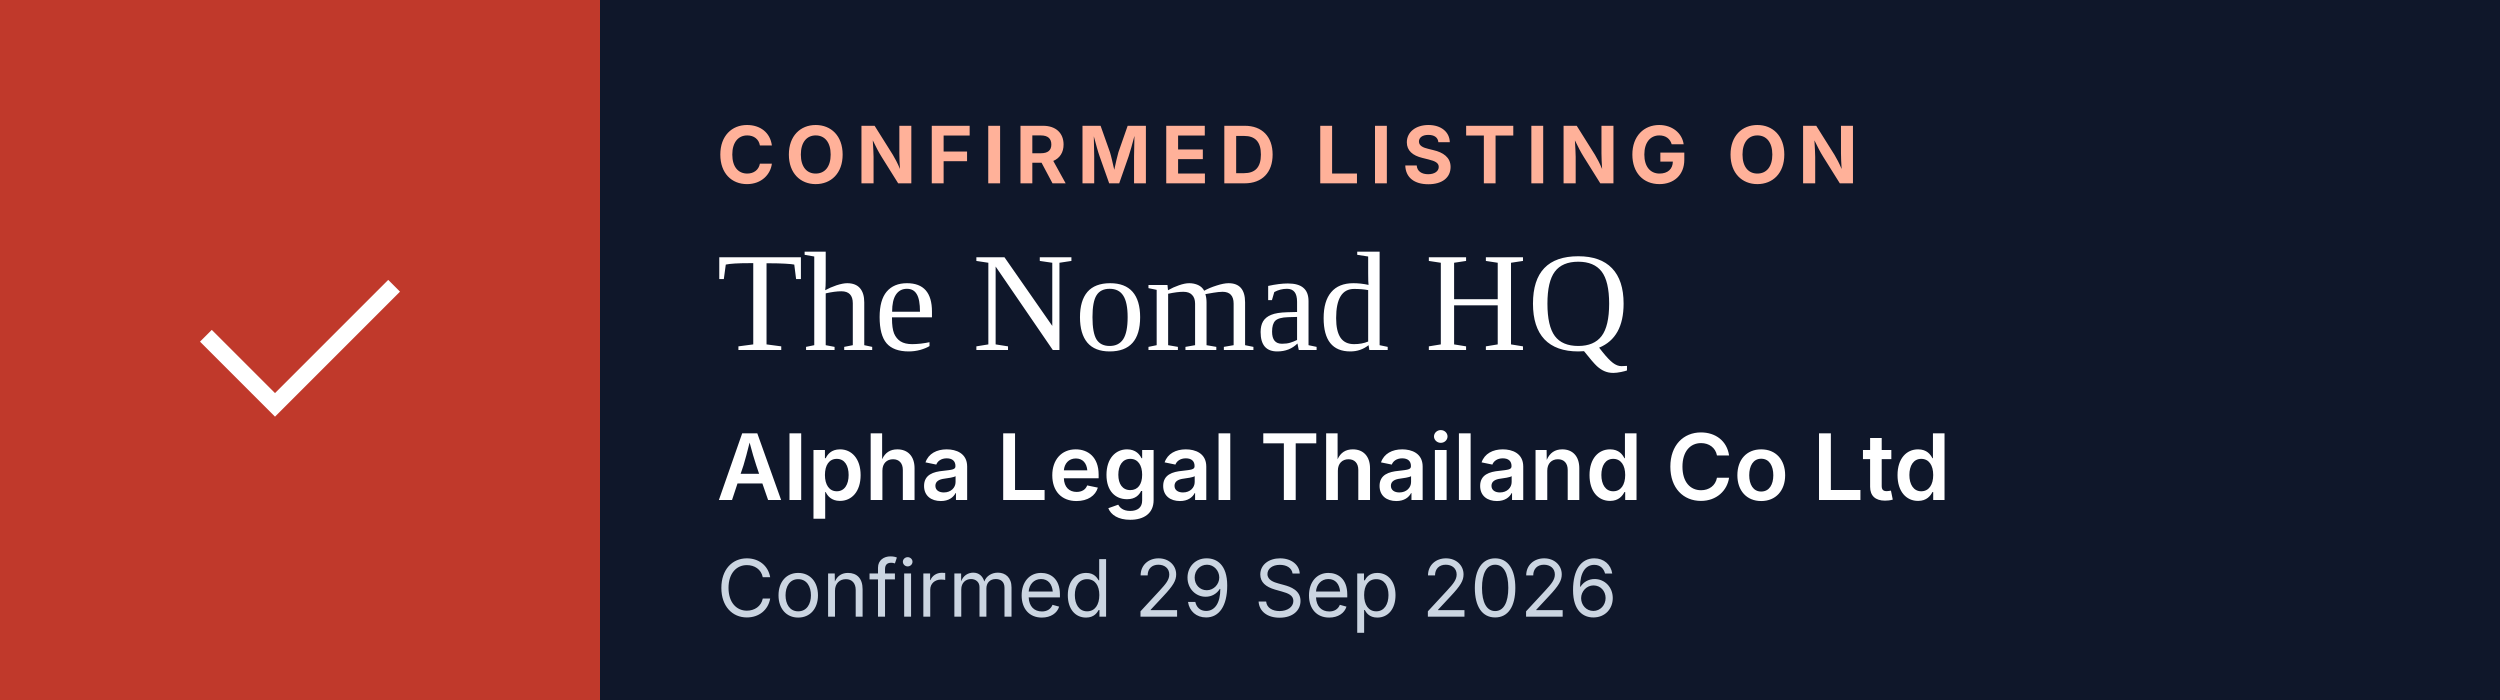
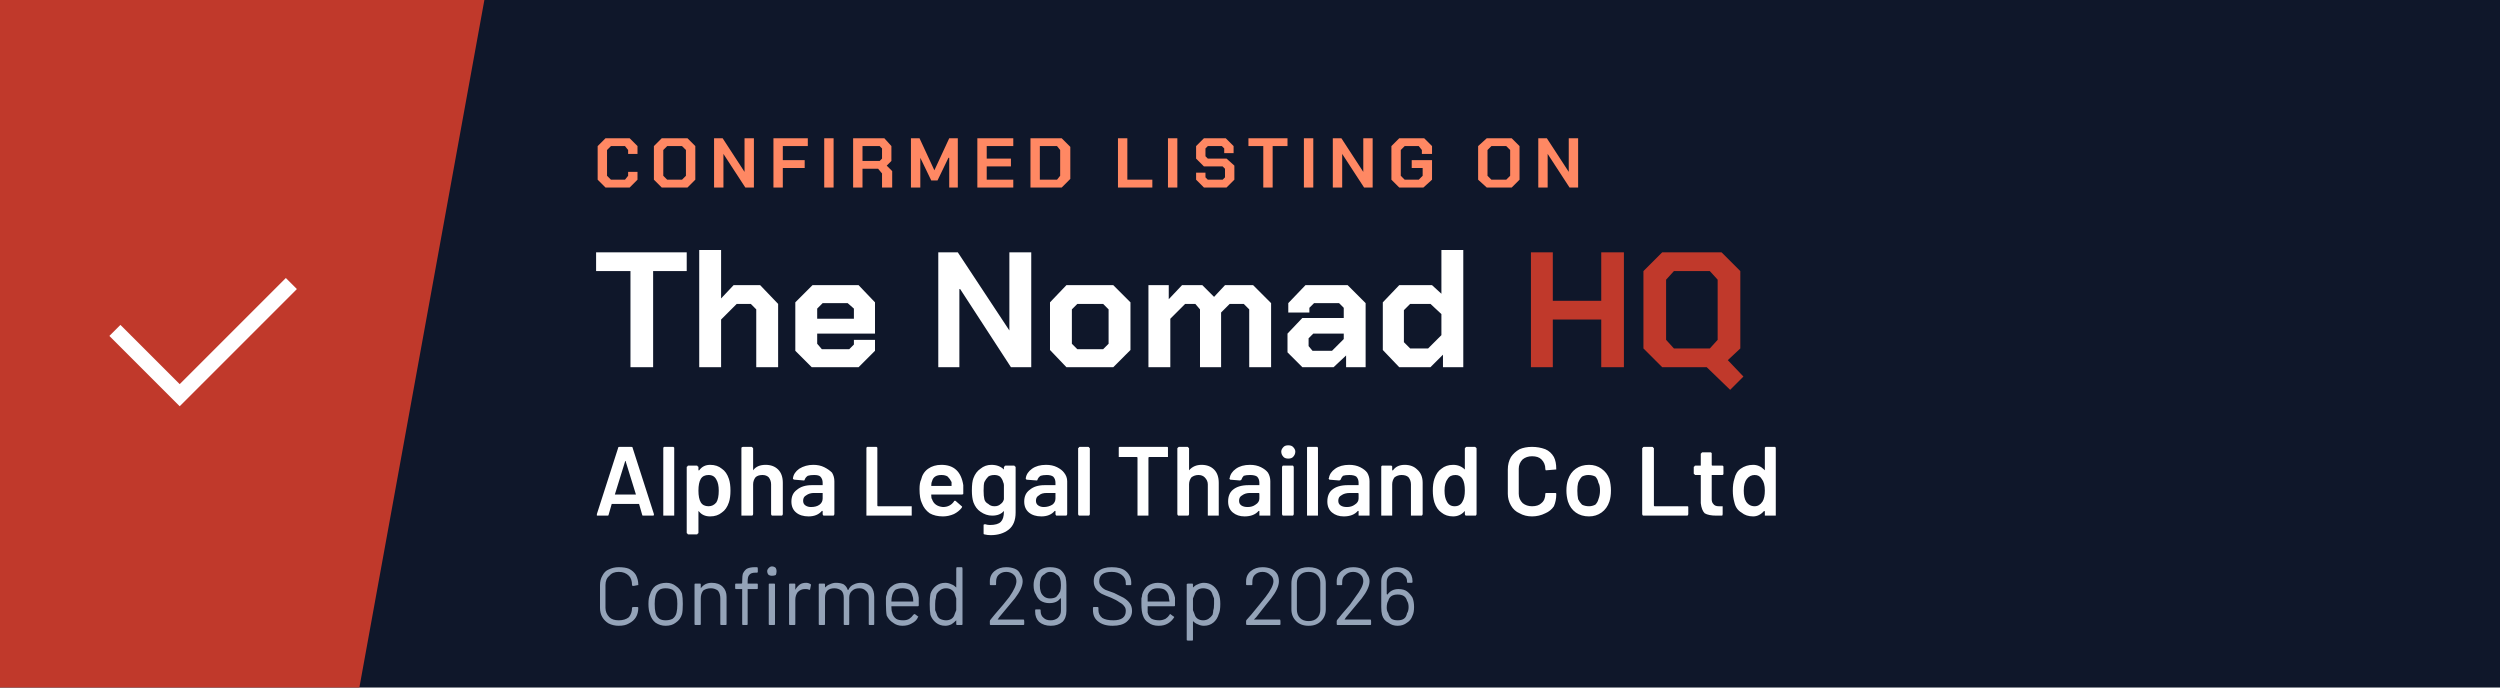
- <svg xmlns="http://www.w3.org/2000/svg" width="300" height="84" viewBox="0 0 300 84" role="img" aria-label="Confirmed listing on The Nomad HQ: Alpha Legal Thailand Co Ltd, 29 Sep 2026">
-   <rect width="300" height="84" fill="#0f172a" />
-   <rect width="72" height="84" fill="#c0392b" />
-   <g transform="translate(20 26)" fill="#ffffff">
+ <svg xmlns="http://www.w3.org/2000/svg" width="320" height="88" viewBox="0 0 320 88" role="img" aria-label="Confirmed listing on The Nomad HQ: Alpha Legal Thailand Co Ltd, 29 Sep 2026">
+   <rect width="320" height="88" fill="#0f172a" />
+   <polygon points="0,0 62,0 46,88 0,88" fill="#c0392b" />
+   <g transform="translate(10 28)" fill="#ffffff">
    <path d="M13 24 4 15 5.414 13.586 13 21.171 26.586 7.586 28 9 13 24z" />
  </g>
-   <text x="86" y="22" font-family="Inter, Helvetica, Arial, sans-serif" font-size="9.5" font-weight="700" letter-spacing="1.2" fill="#ffb199">CONFIRMED LISTING ON</text>
-   <text x="86" y="42" font-family="Georgia, 'Times New Roman', serif" font-size="17" fill="#ffffff">The Nomad HQ</text>
-   <text x="86" y="60" font-family="Inter, Helvetica, Arial, sans-serif" font-size="11" font-weight="600" fill="#ffffff">Alpha Legal Thailand Co Ltd</text>
-   <text x="86" y="74" font-family="Inter, Helvetica, Arial, sans-serif" font-size="9.5" fill="#cbd5e1">Confirmed 29 Sep 2026</text>
+   <path transform="translate(76 24)" fill="#ff8863" d="M0.5 -1V-5.3L1.5 -6.3H4.6L5.6 -5.3V-4.3H4.4V-4.8L4 -5.3H2.2L1.7 -4.8V-1.5L2.2 -1H4L4.4 -1.5V-2H5.6V-1L4.6 0H1.5Z M7.7 -1V-5.3L8.7 -6.3H12L13 -5.3V-1L12 0H8.7ZM11.3 -1 11.8 -1.5V-4.8L11.3 -5.3H9.4L8.9 -4.8V-1.5L9.4 -1Z M15.4 -6.3H16.5L19.3 -2H19.3V-6.3H20.5V0H19.4L16.6 -4.3H16.6V0H15.4Z M23 -6.3H27.4V-5.3H24.2V-3.5H27V-2.5H24.2V0H23Z M29.5 -6.3H30.7V0H29.5Z M38.2 -2.1V0H36.9V-1.8L36.4 -2.4H34.4V0H33.2V-6.3H37.2L38.1 -5.3V-3.4L37.5 -2.8ZM34.4 -3.4H36.6L36.9 -3.7V-5L36.6 -5.3H34.4Z M40.6 -6.3H41.7L43.6 -2.2H43.6L45.5 -6.3H46.6V0H45.5V-3.8H45.4L44 -0.9H43.2L41.8 -3.8H41.8V0H40.6Z M49.1 -6.3H53.7V-5.3H50.3V-3.7H53.4V-2.7H50.3V-1H53.7V0H49.1Z M55.9 -6.3H59.9L61 -5.2V-1.1L59.9 0H55.9ZM59.3 -1 59.7 -1.5V-4.8L59.3 -5.3H57.1V-1Z M67.1 -6.3H68.3V-1H71.5V0H67.1Z M73.5 -6.3H74.7V0H73.5Z M77.1 -1V-1.9H78.3V-1.3L78.6 -1H80.5L80.8 -1.3V-2.4L80.5 -2.7H78.1L77.1 -3.7V-5.3L78.1 -6.3H80.9L81.9 -5.3V-4.4H80.7V-5L80.4 -5.3H78.6L78.3 -5V-4L78.6 -3.7H81L82 -2.8V-1L81 0H78.1Z M85.7 -5.3H83.8V-6.3H88.8V-5.3H86.9V0H85.7Z M90.9 -6.3H92.1V0H90.9Z M94.6 -6.3H95.7L98.5 -2H98.5V-6.3H99.7V0H98.6L95.8 -4.3H95.8V0H94.6Z M102.1 -1V-5.3L103.1 -6.3H106.3L107.3 -5.3V-4.3H106V-4.8L105.6 -5.3H103.8L103.3 -4.8V-1.5L103.8 -1H105.6L106.1 -1.5V-2.5H104.7V-3.5H107.3V-1L106.2 0H103.1Z M113.2 -1V-5.3L114.3 -6.3H117.5L118.5 -5.3V-1L117.5 0H114.3ZM116.8 -1 117.3 -1.5V-4.8L116.8 -5.3H114.9L114.4 -4.8V-1.5L114.9 -1Z M120.9 -6.3H122L124.8 -2H124.8V-6.3H126V0H124.9L122.1 -4.3H122.1V0H120.9Z" />
+   <path transform="translate(76 47)" fill="#ffffff" d="M4.7 -12.3H0.3V-14.7H11.9V-12.3H7.6V0H4.7Z M13.5 -15H16.3V-8.8L17.9 -10.5H21.3L23.6 -8.1V0H20.8V-7.4L20.1 -8.1H18.3L16.3 -6.1V0H13.5Z M25.8 -2.1V-8.3L28 -10.5H33.9L36 -8.3V-4.3H28.6V-3L29.2 -2.3H32.7L33.3 -2.9V-3.5H36V-2.1L33.9 0H27.9ZM33.3 -6.2V-7.5L32.5 -8.2H29.3L28.6 -7.5V-6.2Z M44.1 -14.7H46.6L53.2 -4.7H53.2V-14.7H56V0H53.4L46.9 -10H46.8V0H44.1Z M58.4 -2.2V-8.3L60.5 -10.5H66.5L68.7 -8.3V-2.2L66.5 0H60.5ZM65.2 -2.3 65.9 -3V-7.4L65.2 -8.1H61.9L61.2 -7.4V-3L61.9 -2.3Z M71 -10.5H73.6V-8.7L75.3 -10.5H77.9L79.4 -9L80.8 -10.5H84.4L86.7 -8.2V0H83.9V-7.4L83.2 -8.1H81.4L80.3 -7V0H77.6V-7.4L77 -8.1H75.7L73.8 -6.2V0H71Z M88.8 -1.9V-4.3L90.7 -6.3H96V-7.6L95.4 -8.2H92.2L91.6 -7.6V-7H88.9V-8.2L91.1 -10.5H96.5L98.8 -8.2V0H96.3V-1.5L94.7 0H90.7ZM94.5 -2.1 96 -3.6V-4.3H92.1L91.5 -3.7V-2.7L92 -2.1Z M101 -2.2V-8.3L103.1 -10.5H107.3L108.5 -9.4V-15H111.3V0H108.7V-1.6L107.1 0H103.1ZM106.8 -2.4 108.5 -4.1V-6.8L107.1 -8.1H104.5L103.7 -7.3V-3.2L104.5 -2.4Z" />
+   <path transform="translate(194.56 47)" fill="#c0392b" d="M1.4 -14.7H4.2V-8.5H10.4V-14.7H13.3V0H10.4V-6.1H4.2V0H1.4Z M28.6 1.2 26.9 2.9 23.9 0H18.2L15.8 -2.4V-12.3L18.2 -14.7H25.8L28.2 -12.3V-2.4L26.6 -0.9ZM24.3 -2.4 25.3 -3.5V-11.2L24.3 -12.3H19.7L18.7 -11.2V-3.5L19.7 -2.4Z" />
+   <path transform="translate(76 66)" fill="#ffffff" d="M6.2 -0.1 5.8 -1.5Q5.7 -1.5 5.7 -1.5H2.4Q2.4 -1.5 2.3 -1.5L1.9 -0.1Q1.9 0 1.8 0H0.5Q0.4 0 0.4 -0Q0.4 -0.1 0.4 -0.2L3.1 -8.6Q3.1 -8.8 3.3 -8.8H4.8Q5 -8.8 5 -8.6L7.7 -0.2Q7.7 -0.2 7.7 -0.1Q7.7 0 7.6 0H6.3Q6.2 0 6.2 -0.1ZM2.8 -2.7H5.3Q5.4 -2.7 5.4 -2.7L4.1 -6.9Q4.1 -7 4 -7Q4 -7 4 -6.9L2.7 -2.7Q2.7 -2.7 2.8 -2.7Z M8.9 -0.2V-8.6Q8.9 -8.7 8.9 -8.7Q9 -8.8 9 -8.8H10.2Q10.2 -8.8 10.3 -8.7Q10.3 -8.7 10.3 -8.6V-0.2Q10.3 -0.1 10.3 -0Q10.2 0 10.2 0H9Q9 0 8.9 -0Q8.9 -0.1 8.9 -0.2Z M17.5 -3.2Q17.5 -2.3 17.3 -1.7Q17 -0.8 16.4 -0.4Q15.8 0.1 14.9 0.1Q14 0.1 13.5 -0.5Q13.4 -0.6 13.4 -0.6Q13.4 -0.5 13.4 -0.5V2.2Q13.4 2.3 13.3 2.3Q13.3 2.4 13.2 2.4H12.1Q12 2.4 12 2.3Q11.9 2.3 11.9 2.2V-6.2Q11.9 -6.3 12 -6.3Q12 -6.4 12.1 -6.4H13.2Q13.3 -6.4 13.3 -6.3Q13.4 -6.3 13.4 -6.2V-5.9Q13.4 -5.8 13.4 -5.8Q13.4 -5.8 13.5 -5.8Q14 -6.5 14.9 -6.5Q15.8 -6.5 16.4 -6Q17 -5.6 17.3 -4.7Q17.5 -4.1 17.5 -3.2ZM16 -3.2Q16 -4.1 15.7 -4.6Q15.4 -5.2 14.7 -5.2Q14 -5.2 13.7 -4.7Q13.4 -4.2 13.4 -3.2Q13.4 -2.2 13.7 -1.7Q14 -1.2 14.7 -1.2Q15.3 -1.2 15.7 -1.7Q16 -2.2 16 -3.2Z M24.2 -4.2V-0.2Q24.2 -0.1 24.1 -0Q24.1 0 24 0H22.9Q22.8 0 22.8 -0Q22.7 -0.1 22.7 -0.2V-4Q22.7 -4.5 22.4 -4.9Q22.1 -5.2 21.6 -5.2Q21 -5.2 20.7 -4.9Q20.4 -4.5 20.4 -4V-0.2Q20.4 -0.1 20.3 -0Q20.3 0 20.2 0H19.1Q19 0 18.9 -0Q18.9 -0.1 18.9 -0.2V-8.6Q18.9 -8.7 18.9 -8.7Q19 -8.8 19.1 -8.8H20.2Q20.3 -8.8 20.3 -8.7Q20.4 -8.7 20.4 -8.6V-5.8Q20.4 -5.8 20.4 -5.8Q20.4 -5.8 20.4 -5.8Q20.9 -6.5 22 -6.5Q23 -6.5 23.6 -5.9Q24.2 -5.3 24.2 -4.2Z M30.8 -4.4V-0.2Q30.8 -0.1 30.7 -0Q30.7 0 30.6 0H29.5Q29.4 0 29.4 -0Q29.3 -0.1 29.3 -0.2V-0.6Q29.3 -0.6 29.3 -0.6Q29.3 -0.6 29.2 -0.6Q28.6 0.1 27.5 0.1Q26.5 0.1 25.9 -0.4Q25.3 -0.9 25.3 -1.8Q25.3 -2.8 26 -3.3Q26.7 -3.9 27.9 -3.9H29.3Q29.3 -3.9 29.3 -3.9V-4.2Q29.3 -4.7 29 -5Q28.8 -5.2 28.2 -5.2Q27.7 -5.2 27.4 -5.1Q27.1 -4.9 27 -4.6Q27 -4.5 26.9 -4.5L25.7 -4.6Q25.6 -4.6 25.5 -4.7Q25.5 -4.7 25.5 -4.8Q25.6 -5.5 26.3 -6Q27.1 -6.5 28.1 -6.5Q28.9 -6.5 29.5 -6.2Q30.1 -5.9 30.5 -5.5Q30.8 -5 30.8 -4.4ZM29.3 -2.2V-2.8Q29.3 -2.9 29.3 -2.9H28.2Q27.6 -2.9 27.2 -2.6Q26.8 -2.4 26.8 -1.9Q26.8 -1.5 27.1 -1.3Q27.4 -1.1 27.8 -1.1Q28.5 -1.1 28.9 -1.4Q29.3 -1.7 29.3 -2.2Z M34.9 -0.2V-8.6Q34.9 -8.7 34.9 -8.7Q35 -8.8 35 -8.8H36.2Q36.2 -8.8 36.3 -8.7Q36.3 -8.7 36.3 -8.6V-1.3Q36.3 -1.2 36.4 -1.2H40.6Q40.6 -1.2 40.7 -1.2Q40.7 -1.2 40.7 -1.1V-0.2Q40.7 -0.1 40.7 -0Q40.6 0 40.6 0H35Q35 0 34.9 -0Q34.9 -0.1 34.9 -0.2Z M47.3 -3.2 47.3 -2.8Q47.3 -2.7 47.1 -2.7H43.2Q43.2 -2.7 43.2 -2.6Q43.2 -2.2 43.3 -2.1Q43.6 -1.2 44.7 -1.1Q45.6 -1.1 46.1 -1.8Q46.1 -1.9 46.2 -1.9Q46.3 -1.9 46.3 -1.9L47.1 -1.2Q47.2 -1.2 47.1 -1Q46.7 -0.5 46.1 -0.2Q45.4 0.1 44.7 0.1Q43.7 0.1 43 -0.3Q42.3 -0.8 42 -1.6Q41.7 -2.2 41.7 -3.4Q41.7 -4.2 41.9 -4.6Q42.1 -5.5 42.8 -6Q43.5 -6.5 44.5 -6.5Q46.9 -6.5 47.3 -3.9Q47.3 -3.6 47.3 -3.2ZM43.3 -4.4Q43.2 -4.2 43.2 -3.8Q43.2 -3.8 43.2 -3.8H45.8Q45.8 -3.8 45.8 -3.8Q45.8 -4.1 45.8 -4.3Q45.6 -4.7 45.3 -5Q45 -5.2 44.5 -5.2Q44 -5.2 43.7 -5Q43.4 -4.8 43.3 -4.4Z M52.7 -6.4H53.8Q53.9 -6.4 53.9 -6.3Q54 -6.3 54 -6.2V-0.4Q54 1.1 53.1 1.8Q52.2 2.5 50.8 2.5Q50.4 2.5 50 2.4Q49.9 2.4 49.9 2.3L49.9 1.2Q49.9 1.1 50.1 1.1Q50.4 1.2 50.7 1.2Q51.7 1.2 52.1 0.8Q52.5 0.4 52.5 -0.5V-0.6Q52.5 -0.6 52.5 -0.6Q52.5 -0.6 52.5 -0.6Q52 -0 51 -0Q50.2 -0 49.5 -0.5Q48.9 -0.9 48.6 -1.7Q48.4 -2.3 48.4 -3.2Q48.4 -4.3 48.6 -4.8Q48.9 -5.6 49.5 -6Q50.1 -6.5 50.9 -6.5Q51.9 -6.5 52.5 -5.9Q52.5 -5.9 52.5 -5.9Q52.5 -5.9 52.5 -5.9V-6.2Q52.5 -6.3 52.6 -6.3Q52.6 -6.4 52.7 -6.4ZM52.5 -3.2Q52.5 -3.7 52.5 -3.9Q52.5 -4.1 52.4 -4.3Q52.3 -4.7 52 -5Q51.7 -5.2 51.3 -5.2Q50.8 -5.2 50.5 -5Q50.2 -4.7 50 -4.3Q49.9 -4 49.9 -3.2Q49.9 -2.5 50 -2.1Q50.1 -1.7 50.5 -1.5Q50.8 -1.2 51.3 -1.2Q51.8 -1.2 52.1 -1.5Q52.4 -1.7 52.5 -2.1Q52.5 -2.3 52.5 -2.5Q52.5 -2.8 52.5 -3.2Z M60.6 -4.4V-0.2Q60.6 -0.1 60.5 -0Q60.5 0 60.4 0H59.3Q59.2 0 59.2 -0Q59.1 -0.1 59.1 -0.2V-0.6Q59.1 -0.6 59.1 -0.6Q59.1 -0.6 59 -0.6Q58.4 0.1 57.3 0.1Q56.3 0.1 55.7 -0.4Q55.1 -0.9 55.1 -1.8Q55.1 -2.8 55.8 -3.3Q56.5 -3.9 57.7 -3.9H59.1Q59.1 -3.9 59.1 -3.9V-4.2Q59.1 -4.7 58.8 -5Q58.5 -5.2 58 -5.2Q57.5 -5.2 57.2 -5.1Q56.9 -4.9 56.8 -4.6Q56.8 -4.5 56.7 -4.5L55.4 -4.6Q55.4 -4.6 55.3 -4.7Q55.3 -4.7 55.3 -4.8Q55.4 -5.5 56.1 -6Q56.8 -6.5 57.9 -6.5Q58.7 -6.5 59.3 -6.2Q59.9 -5.9 60.2 -5.5Q60.6 -5 60.6 -4.4ZM59.1 -2.2V-2.8Q59.1 -2.9 59.1 -2.9H58Q57.3 -2.9 57 -2.6Q56.6 -2.4 56.6 -1.9Q56.6 -1.5 56.9 -1.3Q57.2 -1.1 57.6 -1.1Q58.2 -1.1 58.7 -1.4Q59.1 -1.7 59.1 -2.2Z M62 -0.2V-8.6Q62 -8.7 62.1 -8.7Q62.1 -8.8 62.2 -8.8H63.3Q63.4 -8.8 63.4 -8.7Q63.5 -8.7 63.5 -8.6V-0.2Q63.5 -0.1 63.4 -0Q63.4 0 63.3 0H62.2Q62.1 0 62.1 -0Q62 -0.1 62 -0.2Z M73.5 -8.6V-7.6Q73.5 -7.6 73.5 -7.5Q73.5 -7.5 73.4 -7.5H71.1Q71 -7.5 71 -7.4V-0.2Q71 -0.1 71 -0Q70.9 0 70.9 0H69.7Q69.7 0 69.6 -0Q69.6 -0.1 69.6 -0.2V-7.4Q69.6 -7.5 69.5 -7.5H67.3Q67.2 -7.5 67.2 -7.5Q67.2 -7.6 67.2 -7.6V-8.6Q67.2 -8.7 67.2 -8.7Q67.2 -8.8 67.3 -8.8H73.4Q73.5 -8.8 73.5 -8.7Q73.5 -8.7 73.5 -8.6Z M80 -4.2V-0.2Q80 -0.1 80 -0Q79.9 0 79.9 0H78.7Q78.7 0 78.6 -0Q78.6 -0.1 78.6 -0.2V-4Q78.6 -4.5 78.2 -4.9Q77.9 -5.2 77.4 -5.2Q76.9 -5.2 76.5 -4.9Q76.2 -4.5 76.2 -4V-0.2Q76.2 -0.1 76.1 -0Q76.1 0 76 0H74.9Q74.8 0 74.8 -0Q74.7 -0.1 74.7 -0.2V-8.6Q74.7 -8.7 74.8 -8.7Q74.8 -8.8 74.9 -8.8H76Q76.1 -8.8 76.1 -8.7Q76.2 -8.7 76.2 -8.6V-5.8Q76.2 -5.8 76.2 -5.8Q76.2 -5.8 76.2 -5.8Q76.8 -6.5 77.8 -6.5Q78.8 -6.5 79.4 -5.9Q80 -5.3 80 -4.2Z M86.6 -4.4V-0.2Q86.6 -0.1 86.6 -0Q86.5 0 86.5 0H85.3Q85.2 0 85.2 -0Q85.2 -0.1 85.2 -0.2V-0.6Q85.2 -0.6 85.1 -0.6Q85.1 -0.6 85.1 -0.6Q84.5 0.1 83.3 0.1Q82.4 0.1 81.8 -0.4Q81.2 -0.9 81.2 -1.8Q81.2 -2.8 81.8 -3.3Q82.5 -3.9 83.8 -3.9H85.1Q85.2 -3.9 85.2 -3.9V-4.2Q85.2 -4.7 84.9 -5Q84.6 -5.2 84 -5.2Q83.5 -5.2 83.2 -5.1Q83 -4.9 82.9 -4.6Q82.8 -4.5 82.7 -4.5L81.5 -4.6Q81.4 -4.6 81.4 -4.7Q81.3 -4.7 81.4 -4.8Q81.5 -5.5 82.2 -6Q82.9 -6.5 84 -6.5Q84.8 -6.5 85.4 -6.2Q86 -5.9 86.3 -5.5Q86.6 -5 86.6 -4.4ZM85.2 -2.2V-2.8Q85.2 -2.9 85.1 -2.9H84Q83.4 -2.9 83 -2.6Q82.6 -2.4 82.6 -1.9Q82.6 -1.5 82.9 -1.3Q83.2 -1.1 83.7 -1.1Q84.3 -1.1 84.7 -1.4Q85.2 -1.7 85.2 -2.2Z M88 -8.2Q88 -8.5 88.3 -8.8Q88.5 -9 88.9 -9Q89.3 -9 89.5 -8.8Q89.8 -8.5 89.8 -8.2Q89.8 -7.8 89.5 -7.5Q89.3 -7.3 88.9 -7.3Q88.5 -7.3 88.3 -7.5Q88 -7.8 88 -8.2ZM88.1 -0.2V-6.2Q88.1 -6.3 88.2 -6.4Q88.2 -6.4 88.3 -6.4H89.4Q89.5 -6.4 89.5 -6.4Q89.6 -6.3 89.6 -6.2V-0.2Q89.6 -0.1 89.5 -0Q89.5 0 89.4 0H88.3Q88.2 0 88.2 -0Q88.1 -0.1 88.1 -0.2Z M91.3 -0.2V-8.6Q91.3 -8.7 91.3 -8.7Q91.3 -8.8 91.4 -8.8H92.6Q92.6 -8.8 92.7 -8.7Q92.7 -8.7 92.7 -8.6V-0.2Q92.7 -0.1 92.7 -0Q92.6 0 92.6 0H91.4Q91.3 0 91.3 -0Q91.3 -0.1 91.3 -0.2Z M99.3 -4.4V-0.2Q99.3 -0.1 99.3 -0Q99.2 0 99.2 0H98Q98 0 97.9 -0Q97.9 -0.1 97.9 -0.2V-0.6Q97.9 -0.6 97.8 -0.6Q97.8 -0.6 97.8 -0.6Q97.2 0.1 96 0.1Q95.1 0.1 94.5 -0.4Q93.9 -0.9 93.9 -1.8Q93.9 -2.8 94.5 -3.3Q95.2 -3.9 96.5 -3.9H97.8Q97.9 -3.9 97.9 -3.9V-4.2Q97.9 -4.7 97.6 -5Q97.3 -5.2 96.7 -5.2Q96.2 -5.2 95.9 -5.1Q95.7 -4.9 95.6 -4.6Q95.5 -4.5 95.4 -4.5L94.2 -4.6Q94.1 -4.6 94.1 -4.7Q94 -4.7 94.1 -4.8Q94.2 -5.5 94.9 -6Q95.6 -6.5 96.7 -6.5Q97.5 -6.5 98.1 -6.2Q98.7 -5.9 99 -5.5Q99.3 -5 99.3 -4.4ZM97.9 -2.2V-2.8Q97.9 -2.9 97.8 -2.9H96.8Q96.1 -2.9 95.7 -2.6Q95.3 -2.4 95.3 -1.9Q95.3 -1.5 95.6 -1.3Q95.9 -1.1 96.4 -1.1Q97 -1.1 97.4 -1.4Q97.9 -1.7 97.9 -2.2Z M106.1 -4.2V-0.2Q106.1 -0.1 106 -0Q106 0 105.9 0H104.8Q104.7 0 104.6 -0Q104.6 -0.1 104.6 -0.2V-4Q104.6 -4.5 104.3 -4.9Q104 -5.2 103.4 -5.2Q102.9 -5.2 102.5 -4.9Q102.2 -4.5 102.2 -4V-0.2Q102.2 -0.1 102.2 -0Q102.1 0 102.1 0H100.9Q100.9 0 100.8 -0Q100.8 -0.1 100.8 -0.2V-6.2Q100.8 -6.3 100.8 -6.3Q100.9 -6.4 100.9 -6.4H102.1Q102.1 -6.4 102.2 -6.3Q102.2 -6.3 102.2 -6.2V-5.8Q102.2 -5.8 102.2 -5.8Q102.3 -5.8 102.3 -5.8Q102.8 -6.5 103.8 -6.5Q104.8 -6.5 105.4 -5.9Q106.1 -5.3 106.1 -4.2Z M111.7 -8.8H112.8Q112.9 -8.8 112.9 -8.7Q113 -8.7 113 -8.6V-0.2Q113 -0.1 112.9 -0Q112.9 0 112.8 0H111.7Q111.6 0 111.6 -0Q111.5 -0.1 111.5 -0.2V-0.5Q111.5 -0.6 111.5 -0.6Q111.5 -0.6 111.5 -0.6Q110.9 0.1 110 0.1Q109.1 0.1 108.5 -0.4Q107.9 -0.8 107.6 -1.7Q107.4 -2.4 107.4 -3.2Q107.4 -4.1 107.6 -4.7Q107.9 -5.6 108.5 -6Q109.1 -6.5 110 -6.5Q110.9 -6.5 111.5 -5.9Q111.5 -5.8 111.5 -5.8Q111.5 -5.9 111.5 -5.9V-8.6Q111.5 -8.7 111.6 -8.7Q111.6 -8.8 111.7 -8.8ZM111.5 -3.2Q111.5 -4.2 111.2 -4.7Q110.9 -5.2 110.3 -5.2Q109.6 -5.2 109.3 -4.7Q108.9 -4.2 108.9 -3.2Q108.9 -2.3 109.2 -1.8Q109.5 -1.2 110.2 -1.2Q110.9 -1.2 111.2 -1.8Q111.5 -2.3 111.5 -3.2Z M117 -2.8V-5.9Q117 -6.8 117.4 -7.5Q117.8 -8.1 118.5 -8.5Q119.2 -8.8 120.1 -8.8Q121 -8.8 121.8 -8.5Q122.5 -8.2 122.9 -7.5Q123.2 -6.9 123.2 -6Q123.2 -6 123.2 -5.9Q123.2 -5.9 123.1 -5.9L121.9 -5.8Q121.8 -5.8 121.8 -6Q121.8 -6.7 121.3 -7.2Q120.9 -7.6 120.1 -7.6Q119.4 -7.6 118.9 -7.2Q118.4 -6.7 118.4 -6V-2.8Q118.4 -2.1 118.9 -1.6Q119.4 -1.2 120.1 -1.2Q120.9 -1.2 121.3 -1.6Q121.8 -2 121.8 -2.8Q121.8 -2.9 121.9 -2.9L123.1 -2.9Q123.2 -2.9 123.2 -2.8Q123.2 -2.8 123.2 -2.7Q123.2 -1.9 122.9 -1.2Q122.5 -0.6 121.8 -0.3Q121 0.1 120.1 0.1Q119.2 0.1 118.5 -0.3Q117.8 -0.6 117.4 -1.3Q117 -2 117 -2.8Z M124.7 -1.8Q124.5 -2.5 124.5 -3.2Q124.5 -4 124.7 -4.6Q125 -5.5 125.7 -6Q126.4 -6.5 127.4 -6.5Q128.3 -6.5 129 -6Q129.7 -5.5 130 -4.7Q130.2 -4 130.2 -3.2Q130.2 -2.4 130 -1.8Q129.7 -0.9 129 -0.4Q128.3 0.1 127.4 0.1Q126.4 0.1 125.7 -0.4Q125 -0.9 124.7 -1.8ZM128.6 -2.1Q128.8 -2.6 128.8 -3.2Q128.8 -3.9 128.6 -4.2Q128.5 -4.7 128.2 -5Q127.8 -5.2 127.3 -5.2Q126.9 -5.2 126.5 -5Q126.2 -4.7 126 -4.2Q125.9 -3.8 125.9 -3.2Q125.9 -2.6 126 -2.1Q126.2 -1.7 126.5 -1.4Q126.9 -1.2 127.4 -1.2Q127.8 -1.2 128.2 -1.4Q128.5 -1.7 128.6 -2.1Z M134.2 -0.2V-8.6Q134.2 -8.7 134.3 -8.7Q134.3 -8.8 134.4 -8.8H135.5Q135.6 -8.8 135.6 -8.7Q135.7 -8.7 135.7 -8.6V-1.3Q135.7 -1.2 135.8 -1.2H139.9Q140 -1.2 140 -1.2Q140.1 -1.2 140.1 -1.1V-0.2Q140.1 -0.1 140 -0Q140 0 139.9 0H134.4Q134.3 0 134.3 -0Q134.2 -0.1 134.2 -0.2Z M144.5 -5.2H143.2Q143.1 -5.2 143.1 -5.2V-2.1Q143.1 -1.7 143.3 -1.5Q143.5 -1.2 144 -1.2H144.4Q144.4 -1.2 144.5 -1.2Q144.5 -1.2 144.5 -1.1V-0.2Q144.5 -0 144.4 0L143.7 0Q142.7 0 142.2 -0.3Q141.8 -0.7 141.7 -1.6V-5.2Q141.7 -5.2 141.7 -5.2H141Q140.9 -5.2 140.9 -5.3Q140.8 -5.3 140.8 -5.4V-6.2Q140.8 -6.3 140.9 -6.3Q140.9 -6.4 141 -6.4H141.7Q141.7 -6.4 141.7 -6.5V-7.9Q141.7 -8 141.8 -8Q141.8 -8.1 141.9 -8.1H143Q143 -8.1 143.1 -8Q143.1 -8 143.1 -7.9V-6.5Q143.1 -6.4 143.2 -6.4H144.5Q144.5 -6.4 144.6 -6.3Q144.6 -6.3 144.6 -6.2V-5.4Q144.6 -5.3 144.6 -5.3Q144.5 -5.2 144.5 -5.2Z M150 -8.8H151.2Q151.2 -8.8 151.3 -8.7Q151.3 -8.7 151.3 -8.6V-0.2Q151.3 -0.1 151.3 -0Q151.2 0 151.2 0H150Q150 0 149.9 -0Q149.9 -0.1 149.9 -0.2V-0.5Q149.9 -0.6 149.8 -0.6Q149.8 -0.6 149.8 -0.6Q149.2 0.1 148.4 0.1Q147.5 0.1 146.9 -0.4Q146.2 -0.8 146 -1.7Q145.8 -2.4 145.8 -3.2Q145.8 -4.1 146 -4.7Q146.2 -5.6 146.8 -6Q147.5 -6.5 148.4 -6.5Q149.2 -6.5 149.8 -5.9Q149.8 -5.8 149.8 -5.8Q149.9 -5.9 149.9 -5.9V-8.6Q149.9 -8.7 149.9 -8.7Q150 -8.8 150 -8.8ZM149.9 -3.2Q149.9 -4.2 149.5 -4.7Q149.2 -5.2 148.6 -5.2Q148 -5.2 147.6 -4.7Q147.2 -4.2 147.2 -3.2Q147.2 -2.3 147.5 -1.8Q147.9 -1.2 148.6 -1.2Q149.2 -1.2 149.6 -1.8Q149.9 -2.3 149.9 -3.2Z" />
+   <path transform="translate(76 80)" fill="#94a3b8" d="M0.8 -2.2V-5.1Q0.8 -5.8 1.1 -6.3Q1.4 -6.9 1.9 -7.1Q2.5 -7.4 3.2 -7.4Q4 -7.4 4.5 -7.2Q5.1 -6.9 5.4 -6.4Q5.7 -5.8 5.7 -5.2Q5.7 -5.1 5.7 -5.1Q5.6 -5.1 5.6 -5.1L5.1 -5Q4.9 -5 4.9 -5.1V-5.1Q4.9 -5.9 4.5 -6.3Q4 -6.8 3.2 -6.8Q2.4 -6.8 2 -6.3Q1.5 -5.9 1.5 -5.1V-2.2Q1.5 -1.5 2 -1Q2.4 -0.6 3.2 -0.6Q4 -0.6 4.5 -1Q4.9 -1.5 4.9 -2.2V-2.2Q4.9 -2.3 5.1 -2.3L5.6 -2.3Q5.7 -2.3 5.7 -2.2Q5.7 -1.5 5.4 -1Q5.1 -0.5 4.5 -0.2Q4 0.1 3.2 0.1Q2.5 0.1 1.9 -0.2Q1.4 -0.5 1.1 -1Q0.8 -1.5 0.8 -2.2Z M7.2 -1.4Q7 -1.9 7 -2.7Q7 -3.5 7.2 -3.9Q7.4 -4.6 7.9 -5Q8.5 -5.4 9.3 -5.4Q10 -5.4 10.5 -5Q11.1 -4.6 11.3 -4Q11.4 -3.5 11.4 -2.7Q11.4 -1.8 11.3 -1.4Q11.1 -0.7 10.5 -0.3Q10 0.1 9.2 0.1Q8.5 0.1 7.9 -0.3Q7.4 -0.7 7.2 -1.4ZM10.6 -1.6Q10.7 -2 10.7 -2.7Q10.7 -3.3 10.6 -3.7Q10.5 -4.2 10.1 -4.5Q9.7 -4.7 9.2 -4.7Q8.7 -4.7 8.4 -4.5Q8 -4.2 7.9 -3.7Q7.8 -3.3 7.8 -2.7Q7.8 -2 7.9 -1.6Q8 -1.1 8.4 -0.8Q8.7 -0.6 9.2 -0.6Q9.7 -0.6 10.1 -0.8Q10.5 -1.1 10.6 -1.6Z M17 -3.6V-0.1Q17 0 16.9 0H16.3Q16.2 0 16.2 -0.1V-3.4Q16.2 -4 15.9 -4.4Q15.5 -4.7 15 -4.7Q14.4 -4.7 14 -4.4Q13.7 -4 13.7 -3.4V-0.1Q13.7 0 13.6 0H13Q12.9 0 12.9 -0.1V-5.2Q12.9 -5.3 13 -5.3H13.6Q13.7 -5.3 13.7 -5.2V-4.8Q13.7 -4.7 13.7 -4.7Q13.7 -4.7 13.7 -4.7Q14.2 -5.4 15.1 -5.4Q16 -5.4 16.5 -4.9Q17 -4.4 17 -3.6Z M19.7 -5.6V-5.4Q19.7 -5.3 19.7 -5.3H20.9Q21 -5.3 21 -5.2V-4.7Q21 -4.6 20.9 -4.6H19.7Q19.7 -4.6 19.7 -4.6V-0.1Q19.7 0 19.6 0H19.1Q19 0 19 -0.1V-4.6Q19 -4.6 18.9 -4.6H18.2Q18.1 -4.6 18.1 -4.7V-5.2Q18.1 -5.3 18.2 -5.3H18.9Q19 -5.3 19 -5.4V-5.6Q19 -6.3 19.1 -6.6Q19.3 -7 19.6 -7.2Q20 -7.4 20.6 -7.4H20.9Q21 -7.4 21 -7.2V-6.8Q21 -6.7 20.9 -6.7H20.7Q20.1 -6.7 19.9 -6.4Q19.7 -6.2 19.7 -5.6Z M22.2 -6.9Q22.2 -7.1 22.4 -7.3Q22.6 -7.5 22.8 -7.5Q23.1 -7.5 23.3 -7.3Q23.4 -7.1 23.4 -6.9Q23.4 -6.6 23.3 -6.4Q23.1 -6.3 22.8 -6.3Q22.6 -6.3 22.4 -6.4Q22.2 -6.6 22.2 -6.9ZM22.4 -0.1V-5.2Q22.4 -5.3 22.5 -5.3H23.1Q23.2 -5.3 23.2 -5.2V-0.1Q23.2 -0 23.1 -0H22.5Q22.4 -0 22.4 -0.1Z M27.8 -5.2Q27.8 -5.2 27.8 -5.1L27.7 -4.6Q27.7 -4.5 27.6 -4.5Q27.4 -4.6 27.2 -4.6L27 -4.6Q26.5 -4.6 26.1 -4.2Q25.8 -3.8 25.8 -3.2V-0.1Q25.8 0 25.7 0H25.1Q25 0 25 -0.1V-5.2Q25 -5.3 25.1 -5.3H25.7Q25.8 -5.3 25.8 -5.2V-4.6Q25.8 -4.5 25.8 -4.5Q25.8 -4.5 25.8 -4.5Q26 -4.9 26.4 -5.2Q26.7 -5.4 27.2 -5.4Q27.5 -5.4 27.8 -5.2Z M35.9 -3.6V-0.1Q35.9 0 35.8 0H35.3Q35.2 0 35.2 -0.1V-3.5Q35.2 -4.1 34.8 -4.4Q34.5 -4.7 34 -4.7Q33.4 -4.7 33.1 -4.4Q32.7 -4.1 32.7 -3.5V-0.1Q32.7 0 32.6 0H32.1Q32 0 32 -0.1V-3.5Q32 -4.1 31.7 -4.4Q31.3 -4.7 30.8 -4.7Q30.2 -4.7 29.9 -4.4Q29.6 -4.1 29.6 -3.5V-0.1Q29.6 0 29.5 0H28.9Q28.8 0 28.8 -0.1V-5.2Q28.8 -5.3 28.9 -5.3H29.5Q29.6 -5.3 29.6 -5.2V-4.8Q29.6 -4.8 29.6 -4.8Q29.6 -4.8 29.6 -4.8Q29.9 -5.1 30.2 -5.2Q30.6 -5.4 31 -5.4Q31.6 -5.4 32 -5.2Q32.4 -4.9 32.5 -4.5Q32.6 -4.5 32.6 -4.5Q32.8 -5 33.3 -5.2Q33.7 -5.4 34.2 -5.4Q35 -5.4 35.5 -4.9Q35.9 -4.4 35.9 -3.6Z M41.6 -2.8V-2.5Q41.6 -2.4 41.5 -2.4H38.1Q38.1 -2.4 38.1 -2.3Q38.1 -1.8 38.2 -1.6Q38.3 -1.1 38.7 -0.8Q39 -0.6 39.6 -0.6Q40.1 -0.6 40.4 -0.8Q40.7 -1 40.9 -1.3Q41 -1.4 41.1 -1.4L41.5 -1.1Q41.6 -1.1 41.5 -1Q41.3 -0.5 40.7 -0.2Q40.2 0.1 39.5 0.1Q38.8 0.1 38.3 -0.3Q37.8 -0.6 37.5 -1.2Q37.4 -1.7 37.4 -2.7Q37.4 -3.1 37.4 -3.4Q37.4 -3.7 37.5 -3.9Q37.6 -4.6 38.2 -5Q38.7 -5.4 39.5 -5.4Q40.4 -5.4 41 -4.9Q41.5 -4.4 41.6 -3.5Q41.6 -3.3 41.6 -2.8ZM38.2 -3.8Q38.1 -3.5 38.1 -3Q38.1 -3 38.1 -3H40.9Q40.9 -3 40.9 -3Q40.9 -3.5 40.8 -3.7Q40.7 -4.2 40.4 -4.5Q40 -4.7 39.5 -4.7Q39 -4.7 38.6 -4.5Q38.3 -4.2 38.2 -3.8Z M46.5 -7.4H47.1Q47.2 -7.4 47.2 -7.2V-0.1Q47.2 0 47.1 0H46.5Q46.4 0 46.4 -0.1V-0.5Q46.4 -0.6 46.4 -0.6Q46.4 -0.6 46.4 -0.6Q46.1 -0.3 45.8 -0.1Q45.4 0.1 45 0.1Q44.3 0.1 43.8 -0.3Q43.3 -0.7 43.1 -1.3Q43 -1.8 43 -2.7Q43 -3.5 43.1 -4Q43.3 -4.6 43.8 -5Q44.3 -5.4 45 -5.4Q45.4 -5.4 45.8 -5.2Q46.1 -5.1 46.4 -4.8Q46.4 -4.7 46.4 -4.8Q46.4 -4.8 46.4 -4.8V-7.2Q46.4 -7.4 46.5 -7.4ZM46.4 -2.7Q46.4 -3.2 46.4 -3.4Q46.3 -3.7 46.2 -4Q46.1 -4.3 45.8 -4.5Q45.5 -4.7 45.1 -4.7Q44.7 -4.7 44.4 -4.5Q44.1 -4.3 43.9 -4Q43.8 -3.7 43.8 -3.5Q43.7 -3.2 43.7 -2.7Q43.7 -2.2 43.7 -1.9Q43.8 -1.6 43.9 -1.4Q44 -1 44.3 -0.8Q44.7 -0.6 45.1 -0.6Q45.5 -0.6 45.8 -0.8Q46.1 -1 46.2 -1.4Q46.3 -1.6 46.4 -1.9Q46.4 -2.2 46.4 -2.7Z M51.7 -0.7H55Q55.1 -0.7 55.1 -0.5V-0.1Q55.1 0 55 0H50.8Q50.7 0 50.7 -0.1V-0.5Q50.7 -0.6 50.8 -0.7Q51.1 -1.1 52.4 -2.6L53.2 -3.6Q54.1 -4.9 54.1 -5.6Q54.1 -6.1 53.8 -6.4Q53.4 -6.8 52.8 -6.8Q52.2 -6.8 51.8 -6.4Q51.5 -6.1 51.5 -5.5V-5.2Q51.5 -5.1 51.4 -5.1H50.8Q50.7 -5.1 50.7 -5.2V-5.6Q50.7 -6.4 51.3 -6.9Q51.9 -7.4 52.8 -7.4Q53.4 -7.4 53.9 -7.2Q54.4 -7 54.6 -6.5Q54.9 -6.1 54.9 -5.6Q54.9 -4.7 53.9 -3.4Q53.4 -2.8 51.9 -1L51.7 -0.7Q51.7 -0.7 51.7 -0.7Z M60.5 -5.1V-1.8Q60.5 -0.9 60 -0.4Q59.4 0.1 58.5 0.1Q57.6 0.1 57 -0.4Q56.5 -0.9 56.5 -1.7V-1.9Q56.5 -2 56.6 -2H57.1Q57.2 -2 57.2 -1.9V-1.8Q57.2 -1.2 57.6 -0.9Q57.9 -0.6 58.5 -0.6Q59 -0.6 59.4 -0.9Q59.8 -1.3 59.8 -1.8V-3.4Q59.8 -3.4 59.8 -3.4Q59.7 -3.4 59.7 -3.4Q59.3 -2.8 58.3 -2.8Q57.7 -2.8 57.2 -3.1Q56.8 -3.4 56.6 -3.9Q56.3 -4.3 56.3 -5.1Q56.3 -5.7 56.5 -6.1Q56.7 -6.8 57.2 -7.1Q57.7 -7.4 58.4 -7.4Q59.2 -7.4 59.7 -7.1Q60.2 -6.7 60.4 -6.1Q60.5 -5.6 60.5 -5.1ZM59.7 -4.3Q59.8 -4.6 59.8 -5.1Q59.8 -5.6 59.7 -5.9Q59.6 -6.3 59.2 -6.5Q58.9 -6.8 58.4 -6.8Q58 -6.8 57.7 -6.5Q57.3 -6.3 57.2 -5.9Q57.1 -5.6 57.1 -5.1Q57.1 -4.6 57.2 -4.3Q57.3 -3.9 57.7 -3.6Q58 -3.4 58.4 -3.4Q58.9 -3.4 59.2 -3.6Q59.5 -3.9 59.7 -4.3Z M63.9 -1.9V-2.2Q63.9 -2.3 64 -2.3H64.5Q64.6 -2.3 64.6 -2.2V-1.9Q64.6 -1.3 65.1 -0.9Q65.6 -0.6 66.5 -0.6Q67.3 -0.6 67.7 -0.9Q68.1 -1.2 68.1 -1.8Q68.1 -2.2 67.9 -2.4Q67.7 -2.7 67.3 -2.9Q66.9 -3.2 66.2 -3.5Q65.4 -3.8 65 -4Q64.5 -4.3 64.3 -4.6Q64 -5 64 -5.6Q64 -6.5 64.6 -6.9Q65.2 -7.4 66.3 -7.4Q67.5 -7.4 68.1 -6.9Q68.8 -6.3 68.8 -5.4V-5.2Q68.8 -5.1 68.7 -5.1H68.2Q68.1 -5.1 68.1 -5.2V-5.4Q68.1 -6 67.6 -6.4Q67.1 -6.8 66.3 -6.8Q65.5 -6.8 65.1 -6.5Q64.7 -6.2 64.7 -5.6Q64.7 -5.2 64.9 -5Q65.1 -4.7 65.5 -4.5Q65.8 -4.4 66.6 -4.1Q67.4 -3.7 67.8 -3.5Q68.3 -3.2 68.6 -2.8Q68.9 -2.4 68.9 -1.8Q68.9 -1 68.2 -0.4Q67.6 0.1 66.4 0.1Q65.2 0.1 64.5 -0.5Q63.9 -1 63.9 -1.9Z M74.4 -2.8V-2.5Q74.4 -2.4 74.3 -2.4H70.9Q70.9 -2.4 70.9 -2.3Q70.9 -1.8 70.9 -1.6Q71 -1.1 71.4 -0.8Q71.8 -0.6 72.4 -0.6Q72.8 -0.6 73.2 -0.8Q73.5 -1 73.7 -1.3Q73.7 -1.4 73.8 -1.4L74.2 -1.1Q74.3 -1.1 74.3 -1Q74 -0.5 73.5 -0.2Q73 0.1 72.3 0.1Q71.5 0.1 71 -0.3Q70.5 -0.6 70.3 -1.2Q70.1 -1.7 70.1 -2.7Q70.1 -3.1 70.1 -3.4Q70.2 -3.7 70.2 -3.9Q70.4 -4.6 70.9 -5Q71.5 -5.4 72.2 -5.4Q73.2 -5.4 73.7 -4.9Q74.2 -4.4 74.4 -3.5Q74.4 -3.3 74.4 -2.8ZM70.9 -3.8Q70.9 -3.5 70.9 -3Q70.9 -3 70.9 -3H73.6Q73.7 -3 73.7 -3Q73.6 -3.5 73.6 -3.7Q73.5 -4.2 73.1 -4.5Q72.8 -4.7 72.2 -4.7Q71.7 -4.7 71.4 -4.5Q71 -4.2 70.9 -3.8Z M80.2 -2.7Q80.2 -1.8 80 -1.4Q79.8 -0.7 79.3 -0.3Q78.8 0.1 78.1 0.1Q77.7 0.1 77.3 -0.1Q77 -0.2 76.7 -0.5Q76.7 -0.6 76.7 -0.6Q76.7 -0.6 76.7 -0.5V1.9Q76.7 2 76.6 2H76.1Q75.9 2 75.9 1.9V-5.2Q75.9 -5.3 76.1 -5.3H76.6Q76.7 -5.3 76.7 -5.2V-4.8Q76.7 -4.7 76.7 -4.7Q76.7 -4.7 76.7 -4.8Q77 -5.1 77.3 -5.2Q77.7 -5.4 78.1 -5.4Q78.8 -5.4 79.3 -5Q79.8 -4.6 80 -4Q80.2 -3.5 80.2 -2.7ZM79.4 -2.7Q79.4 -3.2 79.4 -3.4Q79.3 -3.7 79.2 -3.9Q79.1 -4.3 78.8 -4.5Q78.4 -4.7 78 -4.7Q77.6 -4.7 77.3 -4.5Q77 -4.3 76.9 -3.9Q76.8 -3.7 76.7 -3.4Q76.7 -3.2 76.7 -2.7Q76.7 -2.2 76.7 -1.9Q76.8 -1.6 76.9 -1.4Q77 -1 77.3 -0.8Q77.6 -0.6 78 -0.6Q78.4 -0.6 78.7 -0.8Q79 -1 79.2 -1.3Q79.3 -1.6 79.3 -1.9Q79.4 -2.1 79.4 -2.7Z M84.5 -0.7H87.8Q87.9 -0.7 87.9 -0.5V-0.1Q87.9 0 87.8 0H83.7Q83.5 0 83.5 -0.1V-0.5Q83.5 -0.6 83.6 -0.7Q84 -1.1 85.2 -2.6L86 -3.6Q87 -4.9 87 -5.6Q87 -6.1 86.6 -6.4Q86.2 -6.8 85.6 -6.8Q85 -6.8 84.6 -6.4Q84.3 -6.1 84.3 -5.5V-5.2Q84.3 -5.1 84.2 -5.1H83.6Q83.5 -5.1 83.5 -5.2V-5.6Q83.5 -6.4 84.1 -6.9Q84.7 -7.4 85.6 -7.4Q86.2 -7.4 86.7 -7.2Q87.2 -7 87.5 -6.5Q87.7 -6.1 87.7 -5.6Q87.7 -4.7 86.7 -3.4Q86.2 -2.8 84.8 -1L84.5 -0.7Q84.5 -0.7 84.5 -0.7Z M89.3 -2V-5.3Q89.3 -6.3 89.9 -6.9Q90.5 -7.4 91.5 -7.4Q92.5 -7.4 93.1 -6.9Q93.7 -6.3 93.7 -5.3V-2Q93.7 -1.1 93.1 -0.5Q92.5 0.1 91.5 0.1Q90.5 0.1 89.9 -0.5Q89.3 -1.1 89.3 -2ZM93 -2V-5.4Q93 -6 92.6 -6.4Q92.2 -6.8 91.5 -6.8Q90.8 -6.8 90.4 -6.4Q90 -6 90 -5.4V-2Q90 -1.3 90.4 -0.9Q90.8 -0.5 91.5 -0.5Q92.2 -0.5 92.6 -0.9Q93 -1.3 93 -2Z M96.1 -0.7H99.4Q99.5 -0.7 99.5 -0.5V-0.1Q99.5 0 99.4 0H95.2Q95.1 0 95.1 -0.1V-0.5Q95.1 -0.6 95.2 -0.7Q95.5 -1.1 96.8 -2.6L97.5 -3.6Q98.5 -4.9 98.5 -5.6Q98.5 -6.1 98.2 -6.4Q97.8 -6.8 97.2 -6.8Q96.6 -6.8 96.2 -6.4Q95.8 -6.1 95.8 -5.5V-5.2Q95.8 -5.1 95.7 -5.1H95.2Q95.1 -5.1 95.1 -5.2V-5.6Q95.1 -6.4 95.7 -6.9Q96.3 -7.4 97.2 -7.4Q97.8 -7.4 98.3 -7.2Q98.8 -7 99 -6.5Q99.3 -6.1 99.3 -5.6Q99.3 -4.7 98.3 -3.4Q97.8 -2.8 96.3 -1L96.1 -0.7Q96.1 -0.7 96.1 -0.7Z M105 -2.3Q105 -1.6 104.8 -1.2Q104.6 -0.6 104.1 -0.3Q103.6 0.1 102.9 0.1Q102.2 0.1 101.7 -0.3Q101.1 -0.6 100.9 -1.3Q100.8 -1.7 100.8 -2.3V-5.6Q100.8 -6.4 101.4 -6.9Q101.9 -7.4 102.8 -7.4Q103.7 -7.4 104.3 -6.9Q104.8 -6.4 104.8 -5.6V-5.5Q104.8 -5.4 104.7 -5.4H104.2Q104.1 -5.4 104.1 -5.5V-5.6Q104.1 -6.1 103.7 -6.4Q103.4 -6.8 102.8 -6.8Q102.3 -6.8 101.9 -6.4Q101.5 -6.1 101.5 -5.5V-4Q101.5 -3.9 101.6 -3.9Q101.6 -3.9 101.6 -3.9Q102.1 -4.6 103 -4.6Q103.7 -4.6 104.1 -4.3Q104.5 -4 104.8 -3.5Q105 -3 105 -2.3ZM104.3 -2.3Q104.3 -2.8 104.1 -3.1Q104 -3.5 103.7 -3.7Q103.4 -3.9 102.9 -3.9Q102.4 -3.9 102.1 -3.7Q101.8 -3.5 101.7 -3.1Q101.5 -2.8 101.5 -2.2Q101.5 -1.8 101.7 -1.5Q101.8 -1.1 102.1 -0.8Q102.4 -0.6 102.9 -0.6Q103.4 -0.6 103.7 -0.8Q104 -1 104.1 -1.5Q104.3 -1.8 104.3 -2.3Z" />
</svg>
